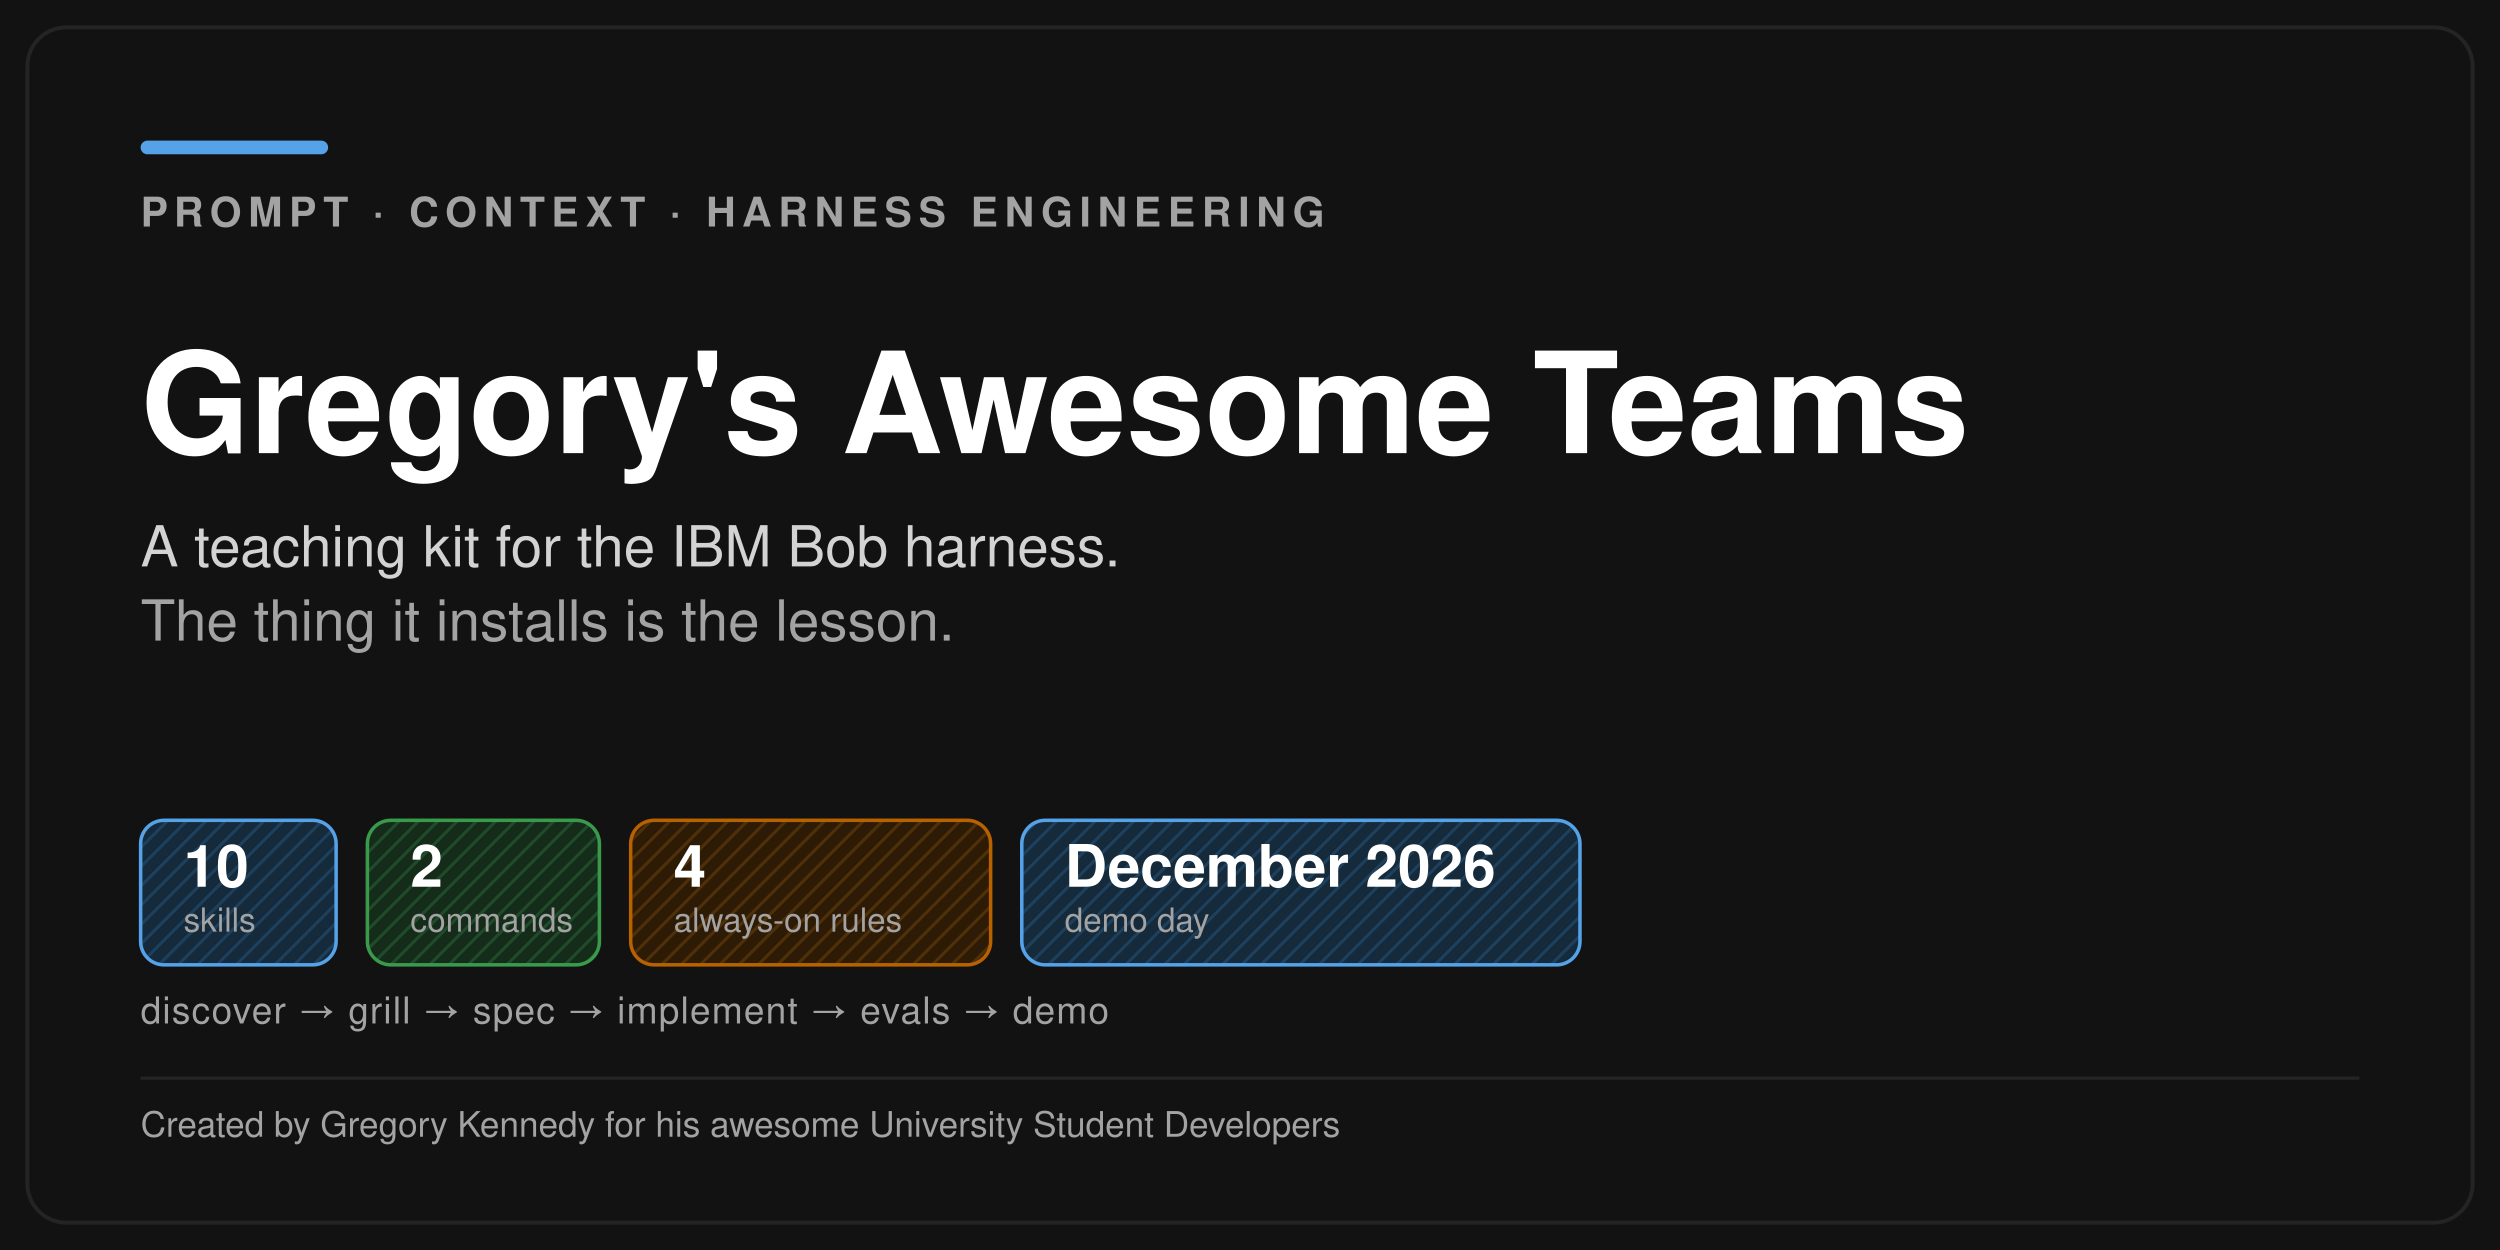
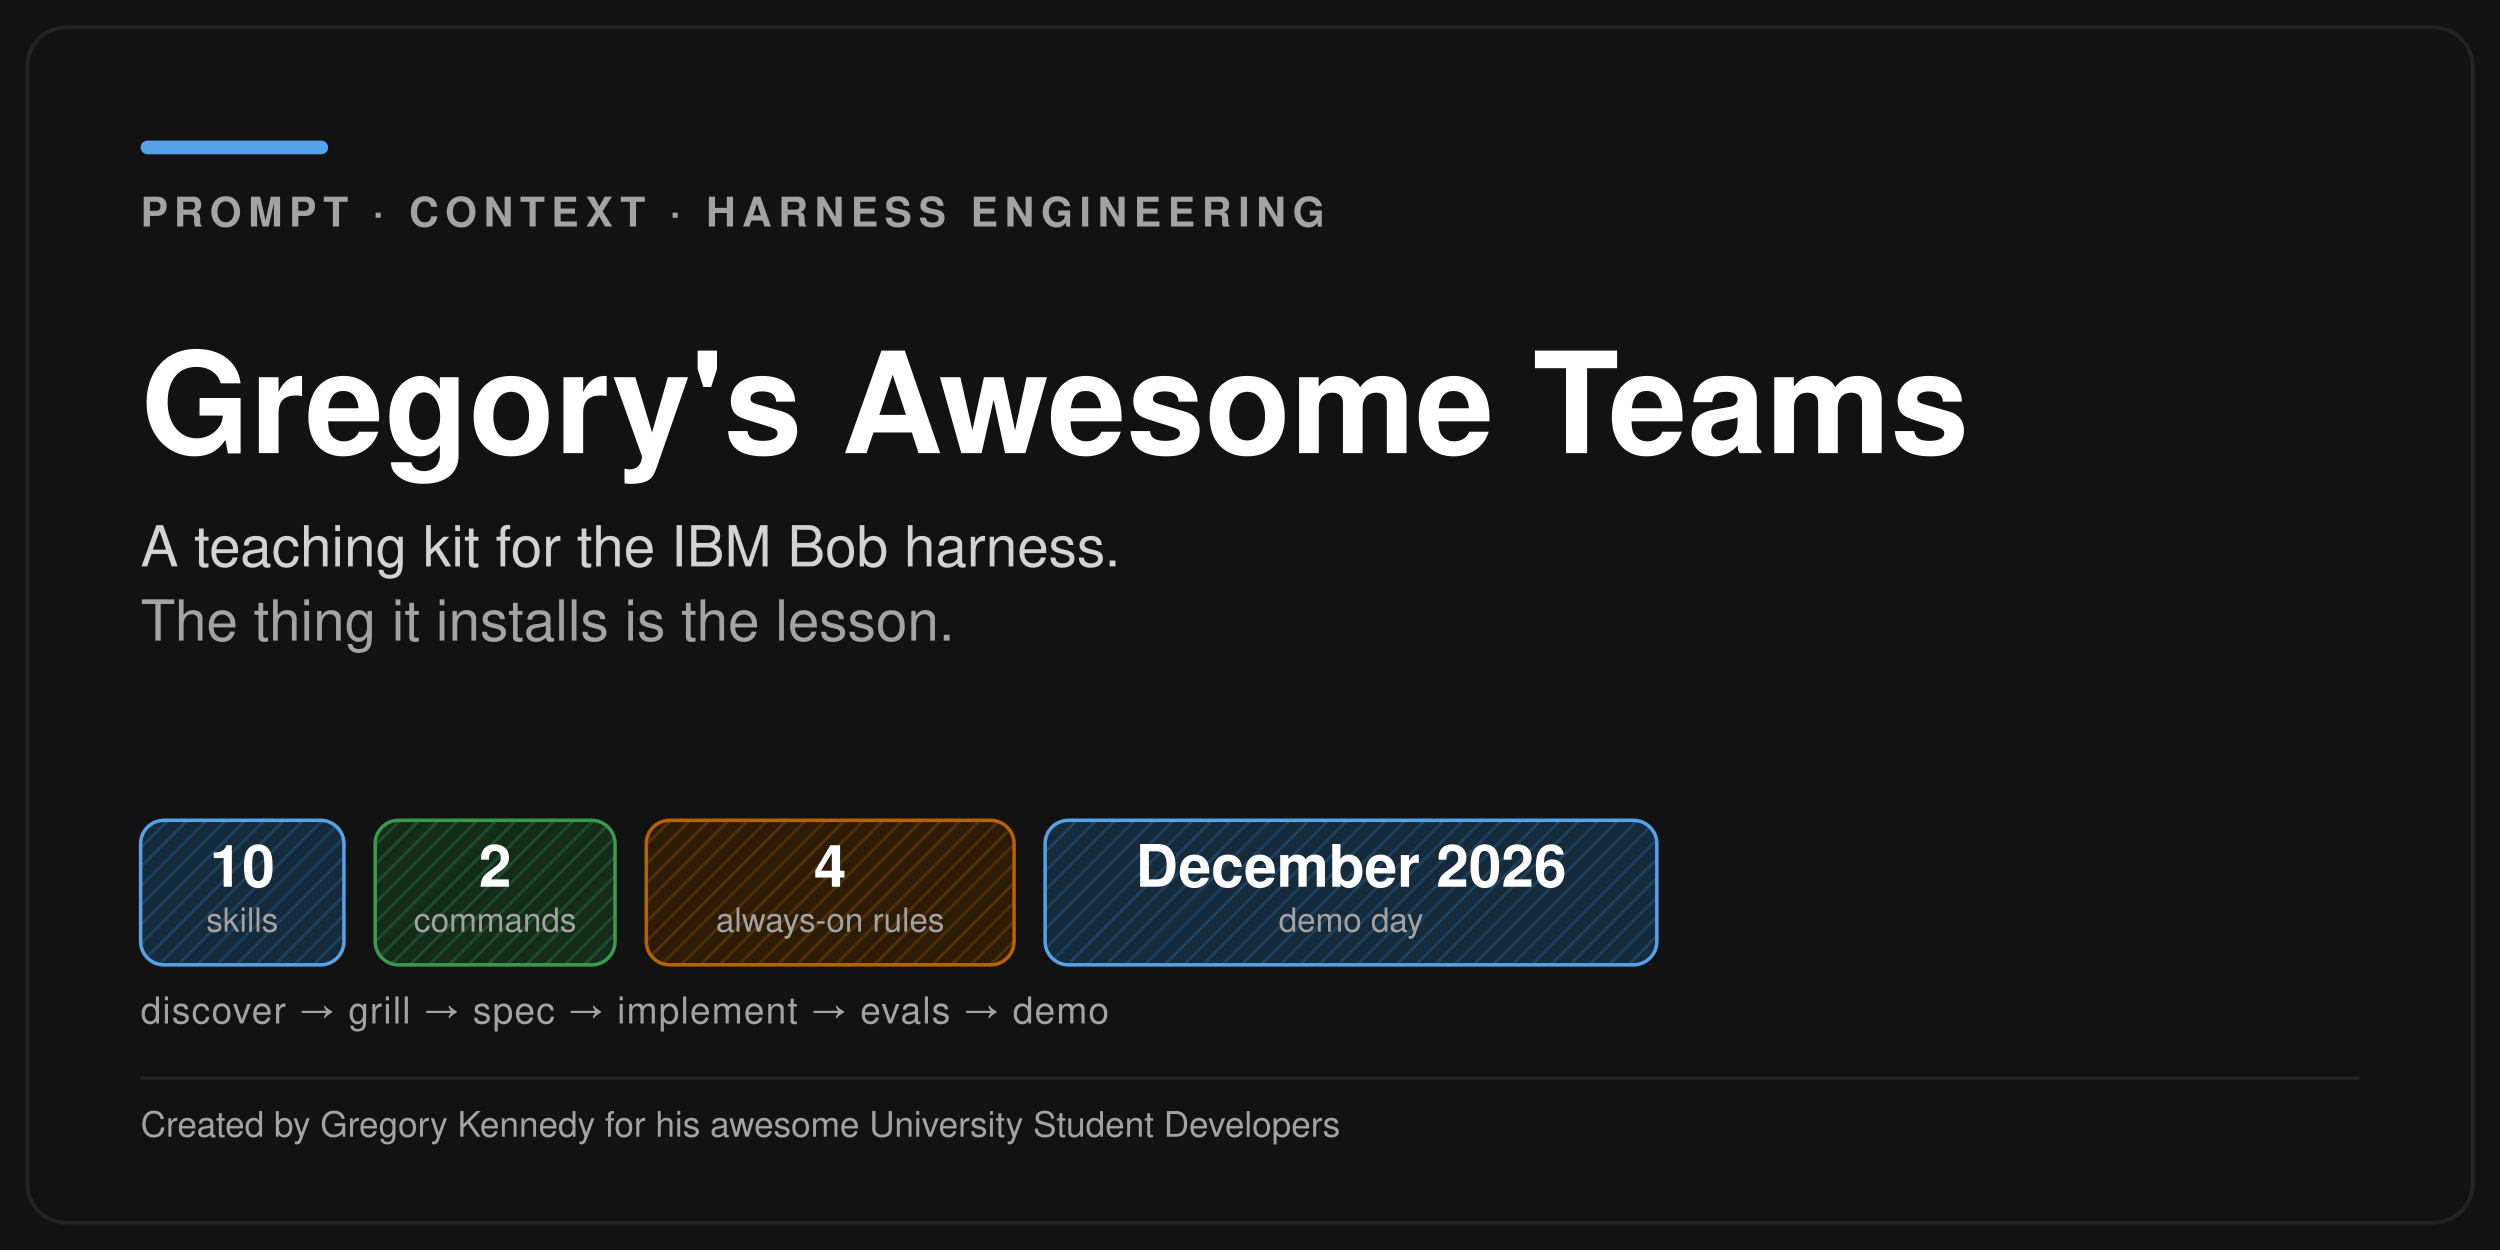
<svg xmlns="http://www.w3.org/2000/svg" viewBox="0 0 1280 640" width="1280" height="640" role="img" aria-labelledby="title desc">
  <defs>
    <pattern id="hatch-blue" width="7" height="7" patternUnits="userSpaceOnUse" patternTransform="rotate(45)">
      <rect width="7" height="7" fill="#152a3a" />
      <line x1="0" y1="0" x2="0" y2="7" stroke="#1d3f5c" stroke-width="3.2" />
    </pattern>
    <pattern id="hatch-green" width="7" height="7" patternUnits="userSpaceOnUse" patternTransform="rotate(45)">
      <rect width="7" height="7" fill="#152c1a" />
      <line x1="0" y1="0" x2="0" y2="7" stroke="#1f4a2a" stroke-width="3.2" />
    </pattern>
    <pattern id="hatch-orange" width="7" height="7" patternUnits="userSpaceOnUse" patternTransform="rotate(45)">
      <rect width="7" height="7" fill="#2e1b06" />
      <line x1="0" y1="0" x2="0" y2="7" stroke="#4d2f08" stroke-width="3.2" />
    </pattern>
    <pattern id="hatch-red" width="7" height="7" patternUnits="userSpaceOnUse" patternTransform="rotate(45)">
      <rect width="7" height="7" fill="#361f1f" />
      <line x1="0" y1="0" x2="0" y2="7" stroke="#5a2c2c" stroke-width="3.2" />
    </pattern>
  </defs>
  <style>text{font-family:'Segoe UI',system-ui,-apple-system,'Helvetica Neue',Helvetica,Arial,sans-serif}</style>
  <rect width="1280" height="640" fill="#121212" />
  <rect x="14" y="14" width="1252" height="612" rx="20" fill="none" stroke="#242424" stroke-width="2" />
  <rect x="72" y="72" width="96" height="7" rx="3.5" fill="#56a2e8" />
  <text x="72" y="116" font-size="21" fill="#a3a3a3" text-anchor="start" font-weight="600" letter-spacing="3.4">PROMPT · CONTEXT · HARNESS ENGINEERING</text>
  <text x="72" y="232" font-size="72" fill="#ffffff" text-anchor="start" font-weight="700">Gregory's Awesome Teams</text>
  <text x="72" y="290" font-size="29" fill="#d3d3d3" text-anchor="start">A teaching kit for the IBM Bob harness.</text>
  <text x="72" y="328" font-size="29" fill="#a3a3a3" text-anchor="start">The thing it installs is the lesson.</text>
-   <rect x="72" y="420" width="100.1" height="74" rx="12" fill="url(#hatch-blue)" stroke="#56a2e8" stroke-width="1.8" />
-   <text x="94" y="454" font-size="30" fill="#ffffff" text-anchor="start" font-weight="700">10</text>
-   <text x="94" y="477" font-size="17" fill="#a3a3a3" text-anchor="start">skills</text>
-   <rect x="188.1" y="420" width="118.8" height="74" rx="12" fill="url(#hatch-green)" stroke="#3a9a4b" stroke-width="1.8" />
-   <text x="210.1" y="454" font-size="30" fill="#ffffff" text-anchor="start" font-weight="700">2</text>
-   <text x="210.1" y="477" font-size="17" fill="#a3a3a3" text-anchor="start">commands</text>
-   <rect x="322.9" y="420" width="184.3" height="74" rx="12" fill="url(#hatch-orange)" stroke="#b86101" stroke-width="1.8" />
-   <text x="344.9" y="454" font-size="30" fill="#ffffff" text-anchor="start" font-weight="700">4</text>
-   <text x="344.9" y="477" font-size="17" fill="#a3a3a3" text-anchor="start">always-on rules</text>
-   <rect x="523.15" y="420" width="285.8" height="74" rx="12" fill="url(#hatch-blue)" stroke="#56a2e8" stroke-width="1.8" />
-   <text x="545.15" y="454" font-size="30" fill="#ffffff" text-anchor="start" font-weight="700">December 2026</text>
-   <text x="545.15" y="477" font-size="17" fill="#a3a3a3" text-anchor="start">demo day</text>
+   <g data-chip="0">
+     <rect x="72.0" y="420" width="104.1" height="74" rx="12" fill="url(#hatch-blue)" stroke="#56a2e8" stroke-width="1.8" />
+     <text x="124.05" y="454" font-size="30" fill="#ffffff" text-anchor="middle" font-weight="700">10</text>
+     <text x="124.05" y="477" font-size="17" fill="#a3a3a3" text-anchor="middle">skills</text>
+   </g>
+   <g data-chip="1">
+     <rect x="192.1" y="420" width="122.8" height="74" rx="12" fill="url(#hatch-green)" stroke="#3a9a4b" stroke-width="1.8" />
+     <text x="253.5" y="454" font-size="30" fill="#ffffff" text-anchor="middle" font-weight="700">2</text>
+     <text x="253.5" y="477" font-size="17" fill="#a3a3a3" text-anchor="middle">commands</text>
+   </g>
+   <g data-chip="2">
+     <rect x="330.9" y="420" width="188.3" height="74" rx="12" fill="url(#hatch-orange)" stroke="#b86101" stroke-width="1.8" />
+     <text x="425.025" y="454" font-size="30" fill="#ffffff" text-anchor="middle" font-weight="700">4</text>
+     <text x="425.025" y="477" font-size="17" fill="#a3a3a3" text-anchor="middle">always-on rules</text>
+   </g>
+   <g data-chip="3">
+     <rect x="535.1" y="420" width="313.2" height="74" rx="12" fill="url(#hatch-blue)" stroke="#56a2e8" stroke-width="1.8" />
+     <text x="691.75" y="454" font-size="30" fill="#ffffff" text-anchor="middle" font-weight="700">December 2026</text>
+     <text x="691.75" y="477" font-size="17" fill="#a3a3a3" text-anchor="middle">demo day</text>
+   </g>
  <text x="72" y="524" font-size="19" fill="#a3a3a3" text-anchor="start" letter-spacing="0.6">discover  →  grill  →  spec  →  implement  →  evals  →  demo</text>
  <line x1="72" y1="552" x2="1208" y2="552" stroke="#242424" stroke-width="1.6" />
  <text x="72" y="582" font-size="18" fill="#a3a3a3" text-anchor="start">Created by Gregory Kennedy for his awesome University Student Developers</text>
</svg>
